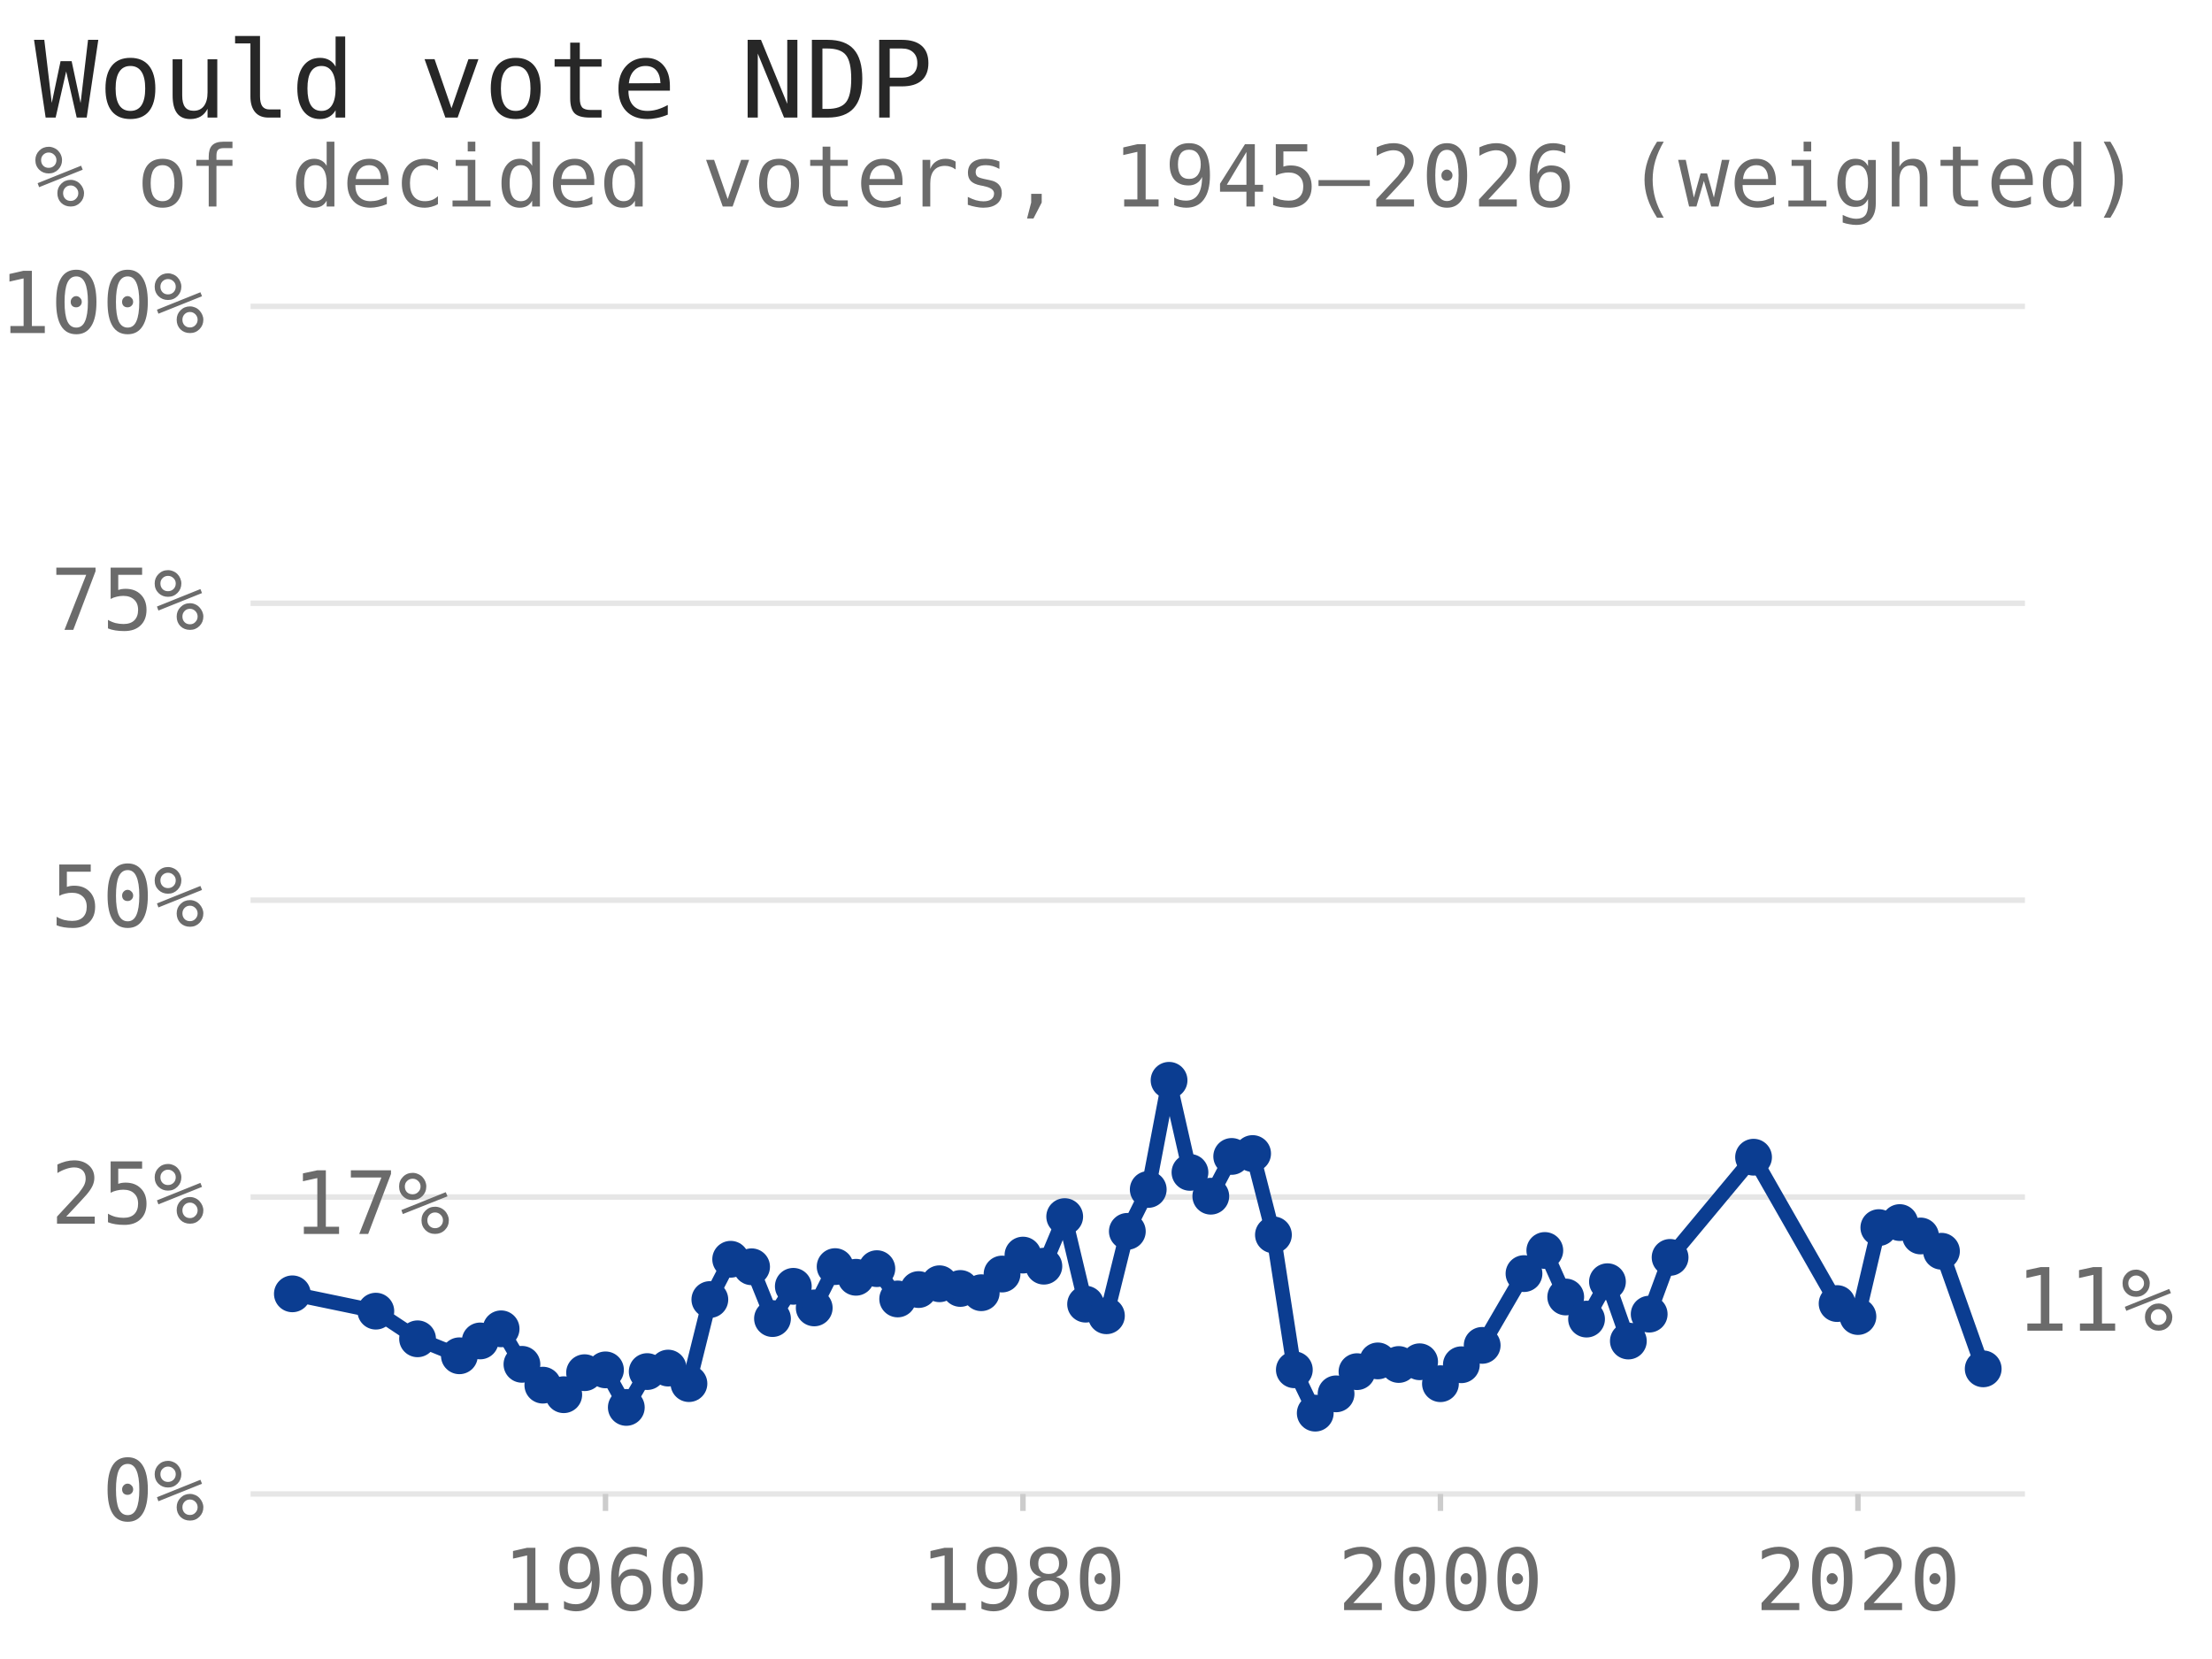
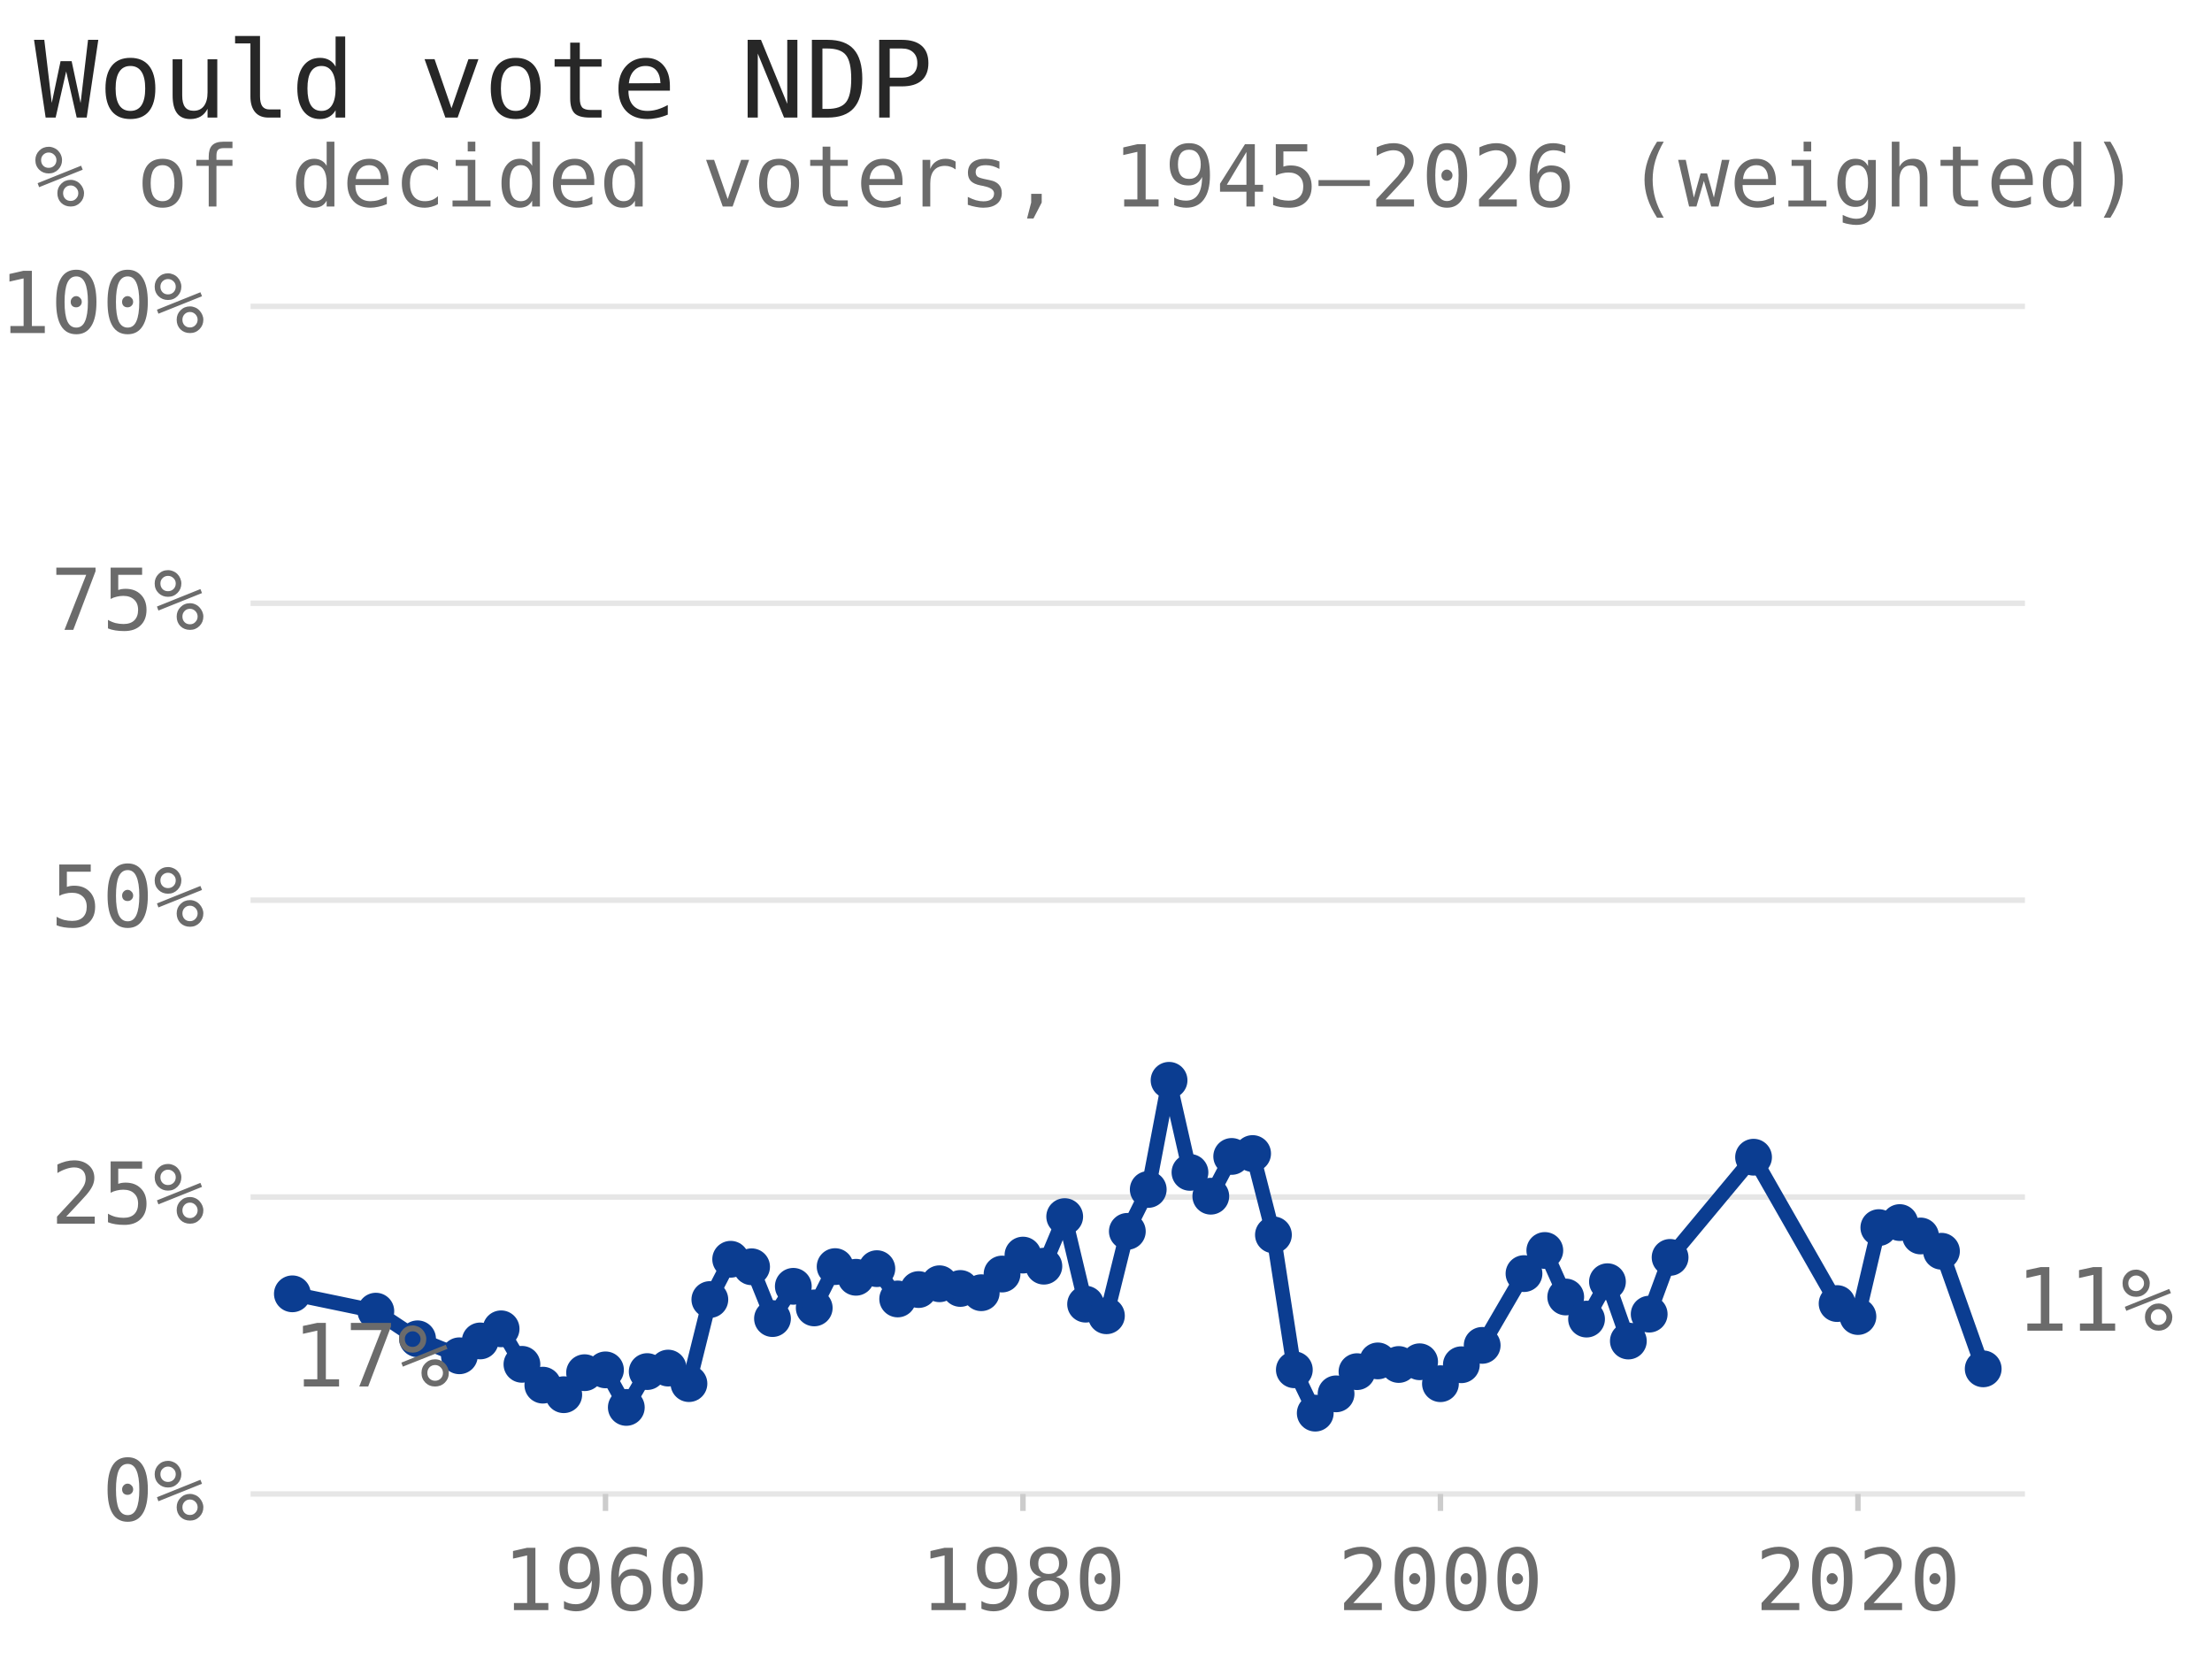
<svg xmlns="http://www.w3.org/2000/svg" width="259.20pt" height="194.40pt" viewBox="0 0 259.20 194.40">
  <g id="would-vote-ndp" class="svglite">
    <defs>
      <style type="text/css">
    .svglite line, .svglite polyline, .svglite polygon, .svglite path, .svglite rect, .svglite circle {
      fill: none;
      stroke: #000000;
      stroke-linecap: round;
      stroke-linejoin: round;
      stroke-miterlimit: 10.00;
    }
    .svglite text {
      white-space: pre;
    }
    .svglite g.glyphgroup path {
      fill: inherit;
      stroke: none;
    }
  </style>
    </defs>
    <rect width="100%" height="100%" style="stroke: none; fill: #FFFFFF;" />
    <defs>
      <clipPath id="would-vote-ndp-cpMC4wMHwyNTkuMjB8MC4wMHwxOTQuNDA=">
        <rect x="0.00" y="0.00" width="259.20" height="194.40" />
      </clipPath>
    </defs>
    <g clip-path="url(#would-vote-ndp-cpMC4wMHwyNTkuMjB8MC4wMHwxOTQuNDA=)">
      <rect x="0.00" y="-0" width="259.20" height="194.40" style="stroke-width: 1.16; stroke: none; fill: #FFFFFF;" />
      <polyline points="29.36,175.06 237.28,175.06 " style="stroke-width: 0.64; stroke: #E6E6E6; stroke-linecap: butt;" />
      <polyline points="29.36,140.27 237.28,140.27 " style="stroke-width: 0.64; stroke: #E6E6E6; stroke-linecap: butt;" />
      <polyline points="29.36,105.48 237.28,105.48 " style="stroke-width: 0.64; stroke: #E6E6E6; stroke-linecap: butt;" />
      <polyline points="29.36,70.69 237.28,70.69 " style="stroke-width: 0.64; stroke: #E6E6E6; stroke-linecap: butt;" />
      <polyline points="29.36,35.90 237.28,35.90 " style="stroke-width: 0.64; stroke: #E6E6E6; stroke-linecap: butt;" />
      <polyline points="34.26,151.61 44.04,153.64 48.93,156.88 53.83,158.87 56.27,157.13 58.72,155.71 61.16,159.87 63.61,162.31 66.06,163.43 68.50,160.85 70.95,160.52 73.39,164.92 75.84,160.72 78.29,160.31 80.73,162.13 83.18,152.28 85.62,147.56 88.07,148.44 90.52,154.51 92.96,150.73 95.41,153.26 97.86,148.42 100.30,149.67 102.75,148.66 105.19,152.21 107.64,151.11 110.09,150.43 112.53,150.98 114.98,151.48 117.42,149.29 119.87,147.07 122.32,148.37 124.76,142.56 127.21,152.82 129.65,154.18 132.10,144.29 134.55,139.38 136.99,126.59 139.44,137.38 141.88,140.17 144.33,135.51 146.78,135.17 149.22,144.70 151.67,160.51 154.12,165.59 156.56,163.33 159.01,160.73 161.45,159.47 163.90,159.89 166.35,159.57 168.79,162.14 171.24,159.92 173.68,157.65 178.58,149.24 181.02,146.53 183.47,151.98 185.91,154.57 188.36,150.19 190.81,157.14 193.25,153.99 195.70,147.34 205.48,135.60 215.27,152.75 217.71,154.27 220.16,143.85 222.61,143.26 225.05,144.83 227.50,146.62 232.39,160.40 " style="stroke-width: 1.71; stroke: #0B3D91; stroke-linecap: butt;" />
      <circle cx="34.26" cy="151.61" r="1.77" style="stroke-width: 0.77; stroke: #0B3D91; fill: #0B3D91;" />
      <circle cx="44.04" cy="153.64" r="1.77" style="stroke-width: 0.77; stroke: #0B3D91; fill: #0B3D91;" />
      <circle cx="48.93" cy="156.88" r="1.77" style="stroke-width: 0.77; stroke: #0B3D91; fill: #0B3D91;" />
      <circle cx="53.83" cy="158.87" r="1.77" style="stroke-width: 0.77; stroke: #0B3D91; fill: #0B3D91;" />
      <circle cx="56.27" cy="157.13" r="1.77" style="stroke-width: 0.77; stroke: #0B3D91; fill: #0B3D91;" />
      <circle cx="58.72" cy="155.71" r="1.77" style="stroke-width: 0.77; stroke: #0B3D91; fill: #0B3D91;" />
      <circle cx="61.16" cy="159.87" r="1.77" style="stroke-width: 0.77; stroke: #0B3D91; fill: #0B3D91;" />
      <circle cx="63.61" cy="162.31" r="1.77" style="stroke-width: 0.77; stroke: #0B3D91; fill: #0B3D91;" />
      <circle cx="66.06" cy="163.43" r="1.77" style="stroke-width: 0.77; stroke: #0B3D91; fill: #0B3D91;" />
      <circle cx="68.50" cy="160.85" r="1.77" style="stroke-width: 0.77; stroke: #0B3D91; fill: #0B3D91;" />
      <circle cx="70.95" cy="160.52" r="1.77" style="stroke-width: 0.77; stroke: #0B3D91; fill: #0B3D91;" />
      <circle cx="73.39" cy="164.92" r="1.77" style="stroke-width: 0.77; stroke: #0B3D91; fill: #0B3D91;" />
      <circle cx="75.84" cy="160.72" r="1.77" style="stroke-width: 0.77; stroke: #0B3D91; fill: #0B3D91;" />
      <circle cx="78.29" cy="160.31" r="1.77" style="stroke-width: 0.77; stroke: #0B3D91; fill: #0B3D91;" />
      <circle cx="80.73" cy="162.13" r="1.77" style="stroke-width: 0.77; stroke: #0B3D91; fill: #0B3D91;" />
      <circle cx="83.18" cy="152.28" r="1.77" style="stroke-width: 0.77; stroke: #0B3D91; fill: #0B3D91;" />
      <circle cx="85.62" cy="147.56" r="1.77" style="stroke-width: 0.77; stroke: #0B3D91; fill: #0B3D91;" />
      <circle cx="88.07" cy="148.44" r="1.77" style="stroke-width: 0.77; stroke: #0B3D91; fill: #0B3D91;" />
      <circle cx="90.52" cy="154.51" r="1.77" style="stroke-width: 0.77; stroke: #0B3D91; fill: #0B3D91;" />
      <circle cx="92.96" cy="150.73" r="1.77" style="stroke-width: 0.77; stroke: #0B3D91; fill: #0B3D91;" />
      <circle cx="95.41" cy="153.26" r="1.77" style="stroke-width: 0.77; stroke: #0B3D91; fill: #0B3D91;" />
      <circle cx="97.86" cy="148.42" r="1.77" style="stroke-width: 0.77; stroke: #0B3D91; fill: #0B3D91;" />
      <circle cx="100.30" cy="149.67" r="1.77" style="stroke-width: 0.77; stroke: #0B3D91; fill: #0B3D91;" />
      <circle cx="102.75" cy="148.66" r="1.77" style="stroke-width: 0.77; stroke: #0B3D91; fill: #0B3D91;" />
      <circle cx="105.19" cy="152.21" r="1.77" style="stroke-width: 0.77; stroke: #0B3D91; fill: #0B3D91;" />
      <circle cx="107.64" cy="151.11" r="1.77" style="stroke-width: 0.77; stroke: #0B3D91; fill: #0B3D91;" />
      <circle cx="110.09" cy="150.43" r="1.77" style="stroke-width: 0.77; stroke: #0B3D91; fill: #0B3D91;" />
      <circle cx="112.53" cy="150.98" r="1.77" style="stroke-width: 0.77; stroke: #0B3D91; fill: #0B3D91;" />
      <circle cx="114.98" cy="151.48" r="1.77" style="stroke-width: 0.77; stroke: #0B3D91; fill: #0B3D91;" />
      <circle cx="117.42" cy="149.29" r="1.77" style="stroke-width: 0.77; stroke: #0B3D91; fill: #0B3D91;" />
      <circle cx="119.87" cy="147.07" r="1.77" style="stroke-width: 0.77; stroke: #0B3D91; fill: #0B3D91;" />
      <circle cx="122.32" cy="148.37" r="1.77" style="stroke-width: 0.77; stroke: #0B3D91; fill: #0B3D91;" />
      <circle cx="124.76" cy="142.56" r="1.77" style="stroke-width: 0.77; stroke: #0B3D91; fill: #0B3D91;" />
      <circle cx="127.21" cy="152.82" r="1.77" style="stroke-width: 0.77; stroke: #0B3D91; fill: #0B3D91;" />
      <circle cx="129.65" cy="154.18" r="1.77" style="stroke-width: 0.77; stroke: #0B3D91; fill: #0B3D91;" />
      <circle cx="132.10" cy="144.29" r="1.77" style="stroke-width: 0.77; stroke: #0B3D91; fill: #0B3D91;" />
      <circle cx="134.55" cy="139.38" r="1.77" style="stroke-width: 0.77; stroke: #0B3D91; fill: #0B3D91;" />
      <circle cx="136.99" cy="126.59" r="1.77" style="stroke-width: 0.77; stroke: #0B3D91; fill: #0B3D91;" />
      <circle cx="139.44" cy="137.38" r="1.77" style="stroke-width: 0.77; stroke: #0B3D91; fill: #0B3D91;" />
      <circle cx="141.88" cy="140.17" r="1.77" style="stroke-width: 0.77; stroke: #0B3D91; fill: #0B3D91;" />
      <circle cx="144.33" cy="135.51" r="1.77" style="stroke-width: 0.77; stroke: #0B3D91; fill: #0B3D91;" />
      <circle cx="146.78" cy="135.17" r="1.77" style="stroke-width: 0.77; stroke: #0B3D91; fill: #0B3D91;" />
      <circle cx="149.22" cy="144.70" r="1.77" style="stroke-width: 0.77; stroke: #0B3D91; fill: #0B3D91;" />
      <circle cx="151.67" cy="160.51" r="1.77" style="stroke-width: 0.77; stroke: #0B3D91; fill: #0B3D91;" />
      <circle cx="154.12" cy="165.59" r="1.77" style="stroke-width: 0.77; stroke: #0B3D91; fill: #0B3D91;" />
      <circle cx="156.56" cy="163.33" r="1.77" style="stroke-width: 0.77; stroke: #0B3D91; fill: #0B3D91;" />
      <circle cx="159.01" cy="160.73" r="1.77" style="stroke-width: 0.77; stroke: #0B3D91; fill: #0B3D91;" />
      <circle cx="161.45" cy="159.47" r="1.77" style="stroke-width: 0.77; stroke: #0B3D91; fill: #0B3D91;" />
      <circle cx="163.90" cy="159.89" r="1.77" style="stroke-width: 0.77; stroke: #0B3D91; fill: #0B3D91;" />
      <circle cx="166.35" cy="159.57" r="1.77" style="stroke-width: 0.77; stroke: #0B3D91; fill: #0B3D91;" />
      <circle cx="168.79" cy="162.14" r="1.77" style="stroke-width: 0.77; stroke: #0B3D91; fill: #0B3D91;" />
      <circle cx="171.24" cy="159.92" r="1.77" style="stroke-width: 0.77; stroke: #0B3D91; fill: #0B3D91;" />
      <circle cx="173.68" cy="157.65" r="1.77" style="stroke-width: 0.77; stroke: #0B3D91; fill: #0B3D91;" />
      <circle cx="178.58" cy="149.24" r="1.77" style="stroke-width: 0.77; stroke: #0B3D91; fill: #0B3D91;" />
      <circle cx="181.02" cy="146.53" r="1.77" style="stroke-width: 0.77; stroke: #0B3D91; fill: #0B3D91;" />
      <circle cx="183.47" cy="151.98" r="1.77" style="stroke-width: 0.77; stroke: #0B3D91; fill: #0B3D91;" />
      <circle cx="185.91" cy="154.57" r="1.77" style="stroke-width: 0.77; stroke: #0B3D91; fill: #0B3D91;" />
      <circle cx="188.36" cy="150.19" r="1.77" style="stroke-width: 0.77; stroke: #0B3D91; fill: #0B3D91;" />
      <circle cx="190.81" cy="157.14" r="1.77" style="stroke-width: 0.77; stroke: #0B3D91; fill: #0B3D91;" />
      <circle cx="193.25" cy="153.99" r="1.77" style="stroke-width: 0.77; stroke: #0B3D91; fill: #0B3D91;" />
      <circle cx="195.70" cy="147.34" r="1.77" style="stroke-width: 0.77; stroke: #0B3D91; fill: #0B3D91;" />
      <circle cx="205.48" cy="135.60" r="1.77" style="stroke-width: 0.77; stroke: #0B3D91; fill: #0B3D91;" />
      <circle cx="215.27" cy="152.75" r="1.77" style="stroke-width: 0.77; stroke: #0B3D91; fill: #0B3D91;" />
      <circle cx="217.71" cy="154.27" r="1.77" style="stroke-width: 0.77; stroke: #0B3D91; fill: #0B3D91;" />
      <circle cx="220.16" cy="143.85" r="1.77" style="stroke-width: 0.77; stroke: #0B3D91; fill: #0B3D91;" />
      <circle cx="222.61" cy="143.26" r="1.77" style="stroke-width: 0.77; stroke: #0B3D91; fill: #0B3D91;" />
      <circle cx="225.05" cy="144.83" r="1.77" style="stroke-width: 0.77; stroke: #0B3D91; fill: #0B3D91;" />
      <circle cx="227.50" cy="146.62" r="1.77" style="stroke-width: 0.77; stroke: #0B3D91; fill: #0B3D91;" />
      <circle cx="232.39" cy="160.40" r="1.77" style="stroke-width: 0.77; stroke: #0B3D91; fill: #0B3D91;" />
-       <text x="34.26" y="144.59" style="font-size: 10.24px;fill: #6B6B6B; font-family: &quot;Inconsolata&quot;;">17%</text>
+       <text x="34.26" y="162.47" style="font-size: 10.24px;fill: #6B6B6B; font-family: &quot;Inconsolata&quot;;">17%</text>
      <text x="236.22" y="155.93" style="font-size: 10.24px;fill: #6B6B6B; font-family: &quot;Inconsolata&quot;;">11%</text>
      <text x="23.99" y="178.18" text-anchor="end" style="font-size: 10.00px;fill: #6B6B6B; font-family: &quot;Inconsolata&quot;;">0%</text>
      <text x="23.99" y="143.39" text-anchor="end" style="font-size: 10.00px;fill: #6B6B6B; font-family: &quot;Inconsolata&quot;;">25%</text>
      <text x="23.99" y="108.60" text-anchor="end" style="font-size: 10.00px;fill: #6B6B6B; font-family: &quot;Inconsolata&quot;;">50%</text>
      <text x="23.99" y="73.81" text-anchor="end" style="font-size: 10.00px;fill: #6B6B6B; font-family: &quot;Inconsolata&quot;;">75%</text>
      <text x="23.99" y="39.03" text-anchor="end" style="font-size: 10.00px;fill: #6B6B6B; font-family: &quot;Inconsolata&quot;;">100%</text>
      <polyline points="70.95,177.05 70.95,175.06 " style="stroke-width: 0.64; stroke: #CCCCCC; stroke-linecap: butt;" />
      <polyline points="119.87,177.05 119.87,175.06 " style="stroke-width: 0.64; stroke: #CCCCCC; stroke-linecap: butt;" />
      <polyline points="168.79,177.05 168.79,175.06 " style="stroke-width: 0.64; stroke: #CCCCCC; stroke-linecap: butt;" />
      <polyline points="217.71,177.05 217.71,175.06 " style="stroke-width: 0.64; stroke: #CCCCCC; stroke-linecap: butt;" />
      <text x="70.95" y="188.67" text-anchor="middle" style="font-size: 10.00px;fill: #6B6B6B; font-family: &quot;Inconsolata&quot;;">1960</text>
      <text x="119.87" y="188.67" text-anchor="middle" style="font-size: 10.00px;fill: #6B6B6B; font-family: &quot;Inconsolata&quot;;">1980</text>
      <text x="168.79" y="188.67" text-anchor="middle" style="font-size: 10.00px;fill: #6B6B6B; font-family: &quot;Inconsolata&quot;;">2000</text>
      <text x="217.71" y="188.67" text-anchor="middle" style="font-size: 10.00px;fill: #6B6B6B; font-family: &quot;Inconsolata&quot;;">2020</text>
      <text x="3.99" y="24.20" style="font-size: 10.00px;fill: #6B6B6B; font-family: &quot;Inconsolata&quot;;">% of decided voters, 1945–2026 (weighted)</text>
      <text x="3.99" y="13.78" style="font-size: 12.50px; font-weight: 500;fill: #272727; font-family: &quot;Inconsolata&quot;;">Would vote NDP</text>
    </g>
  </g>
</svg>
